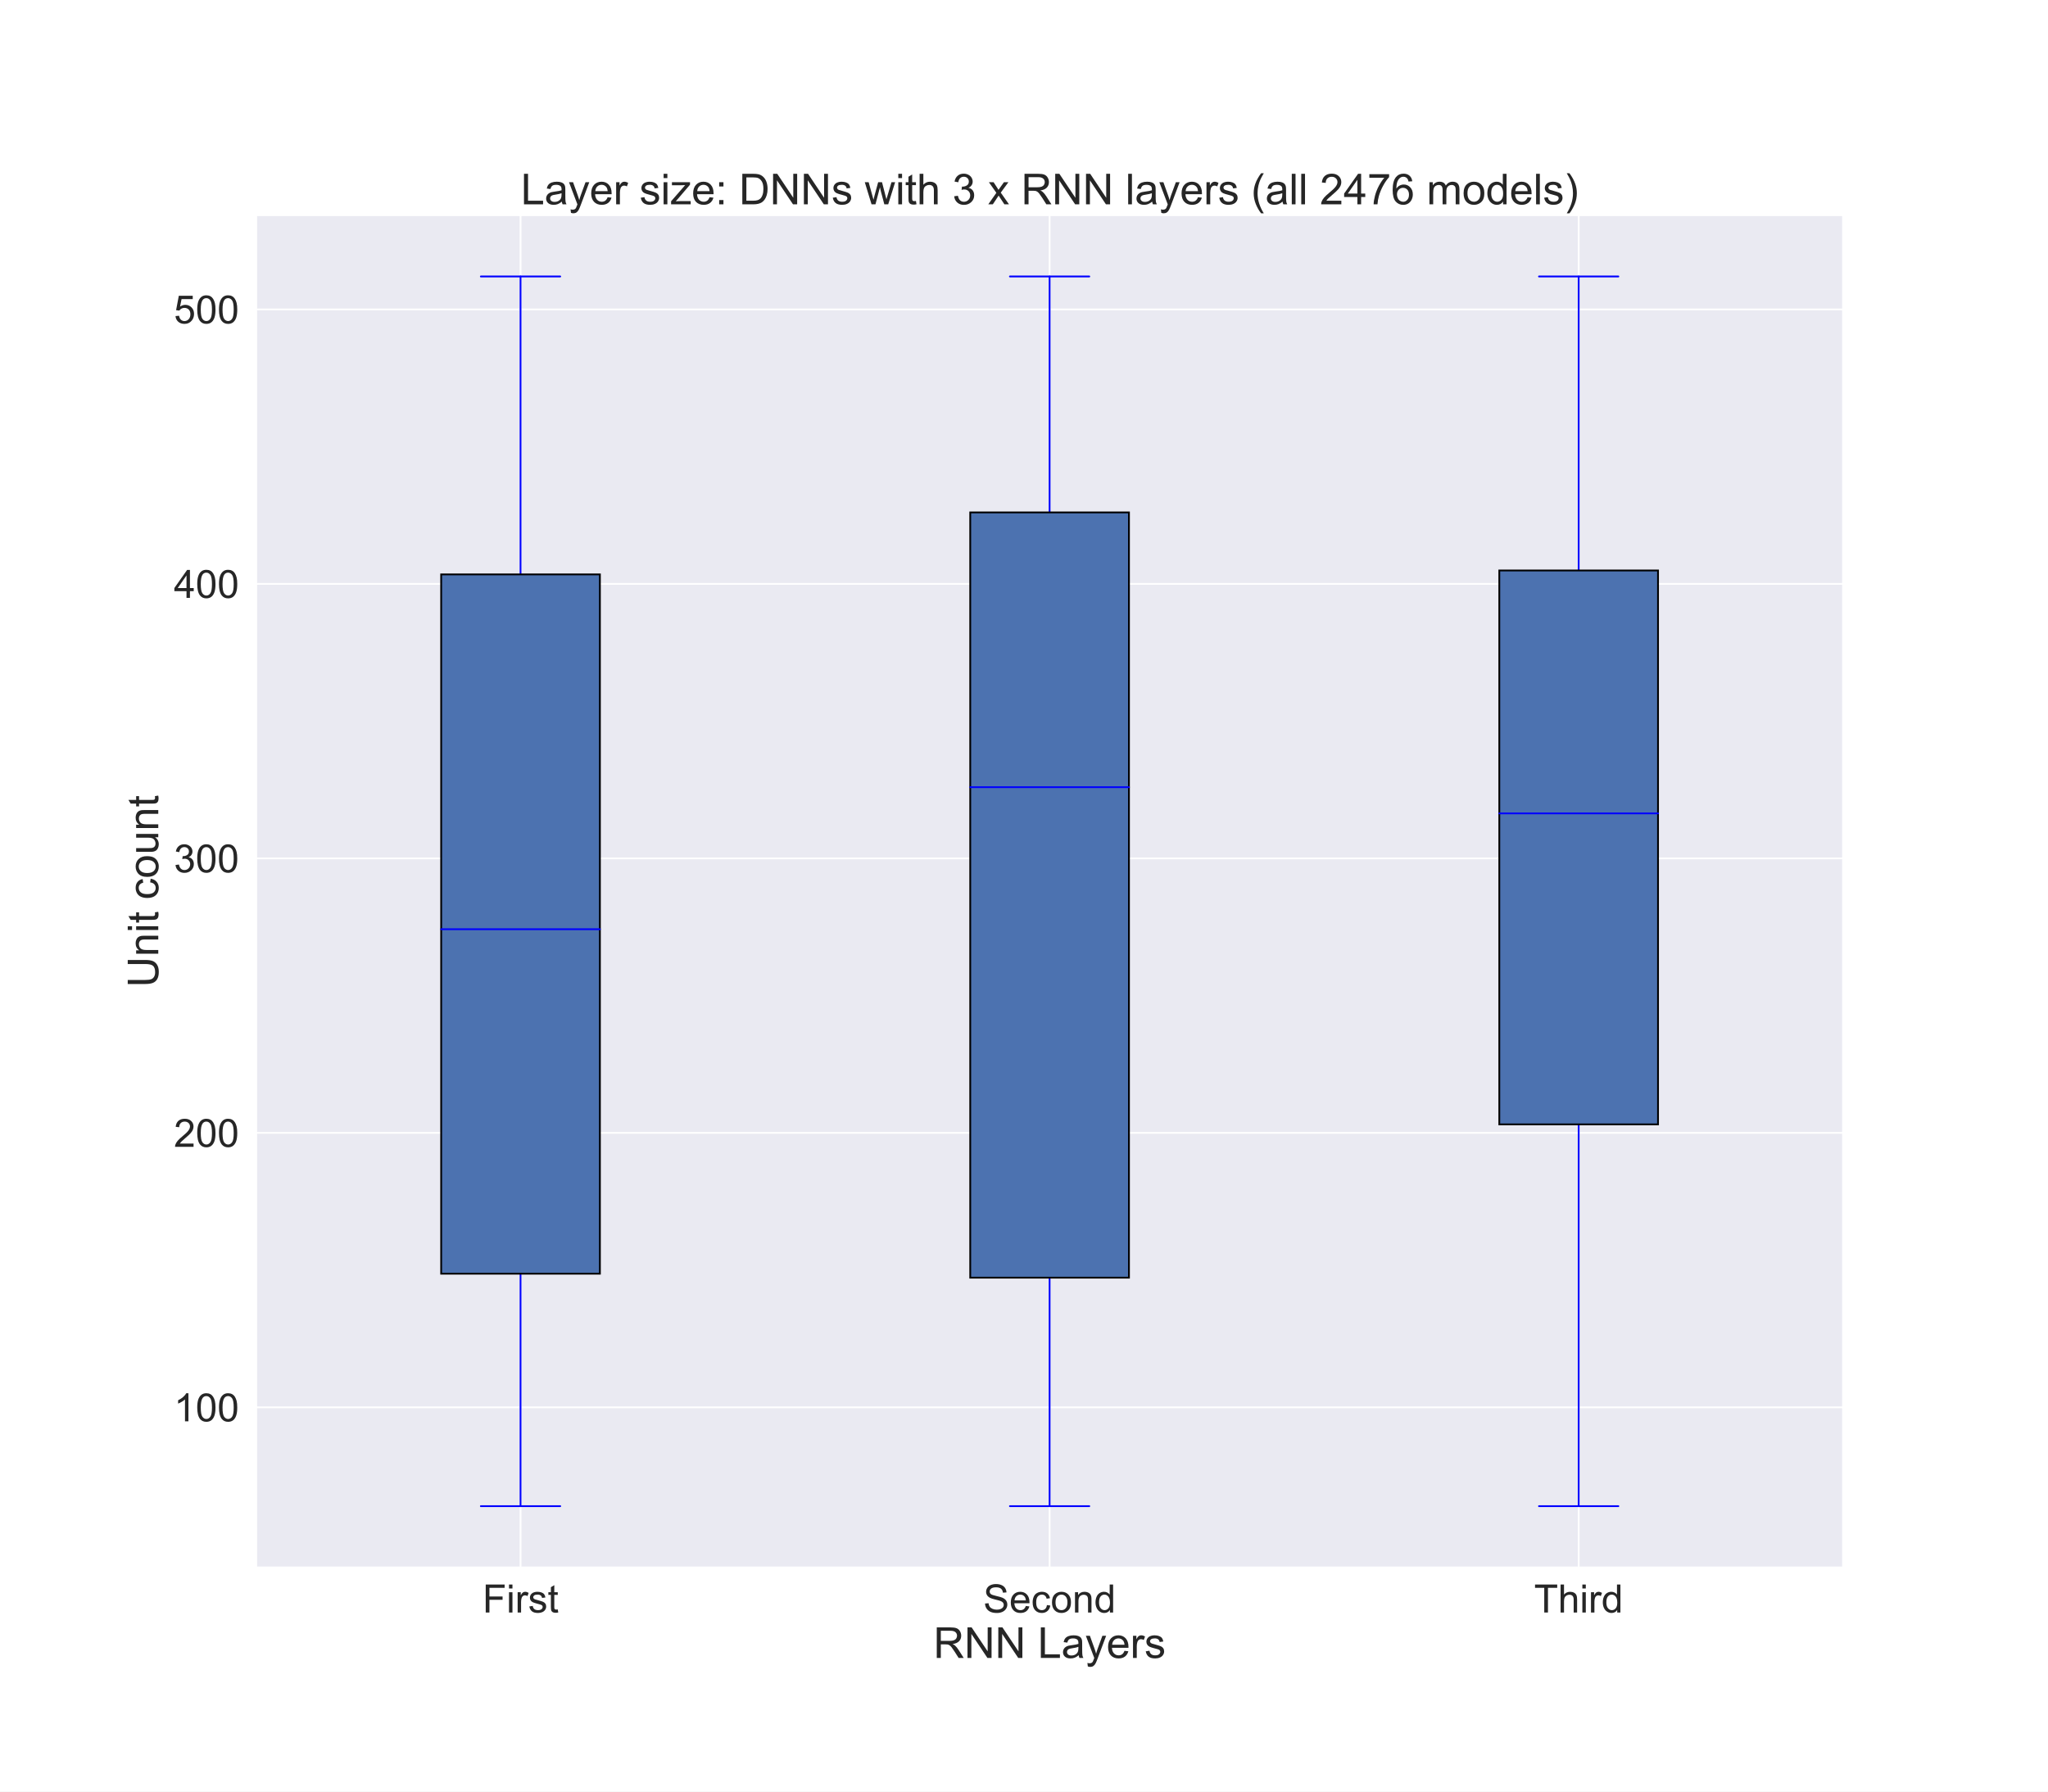
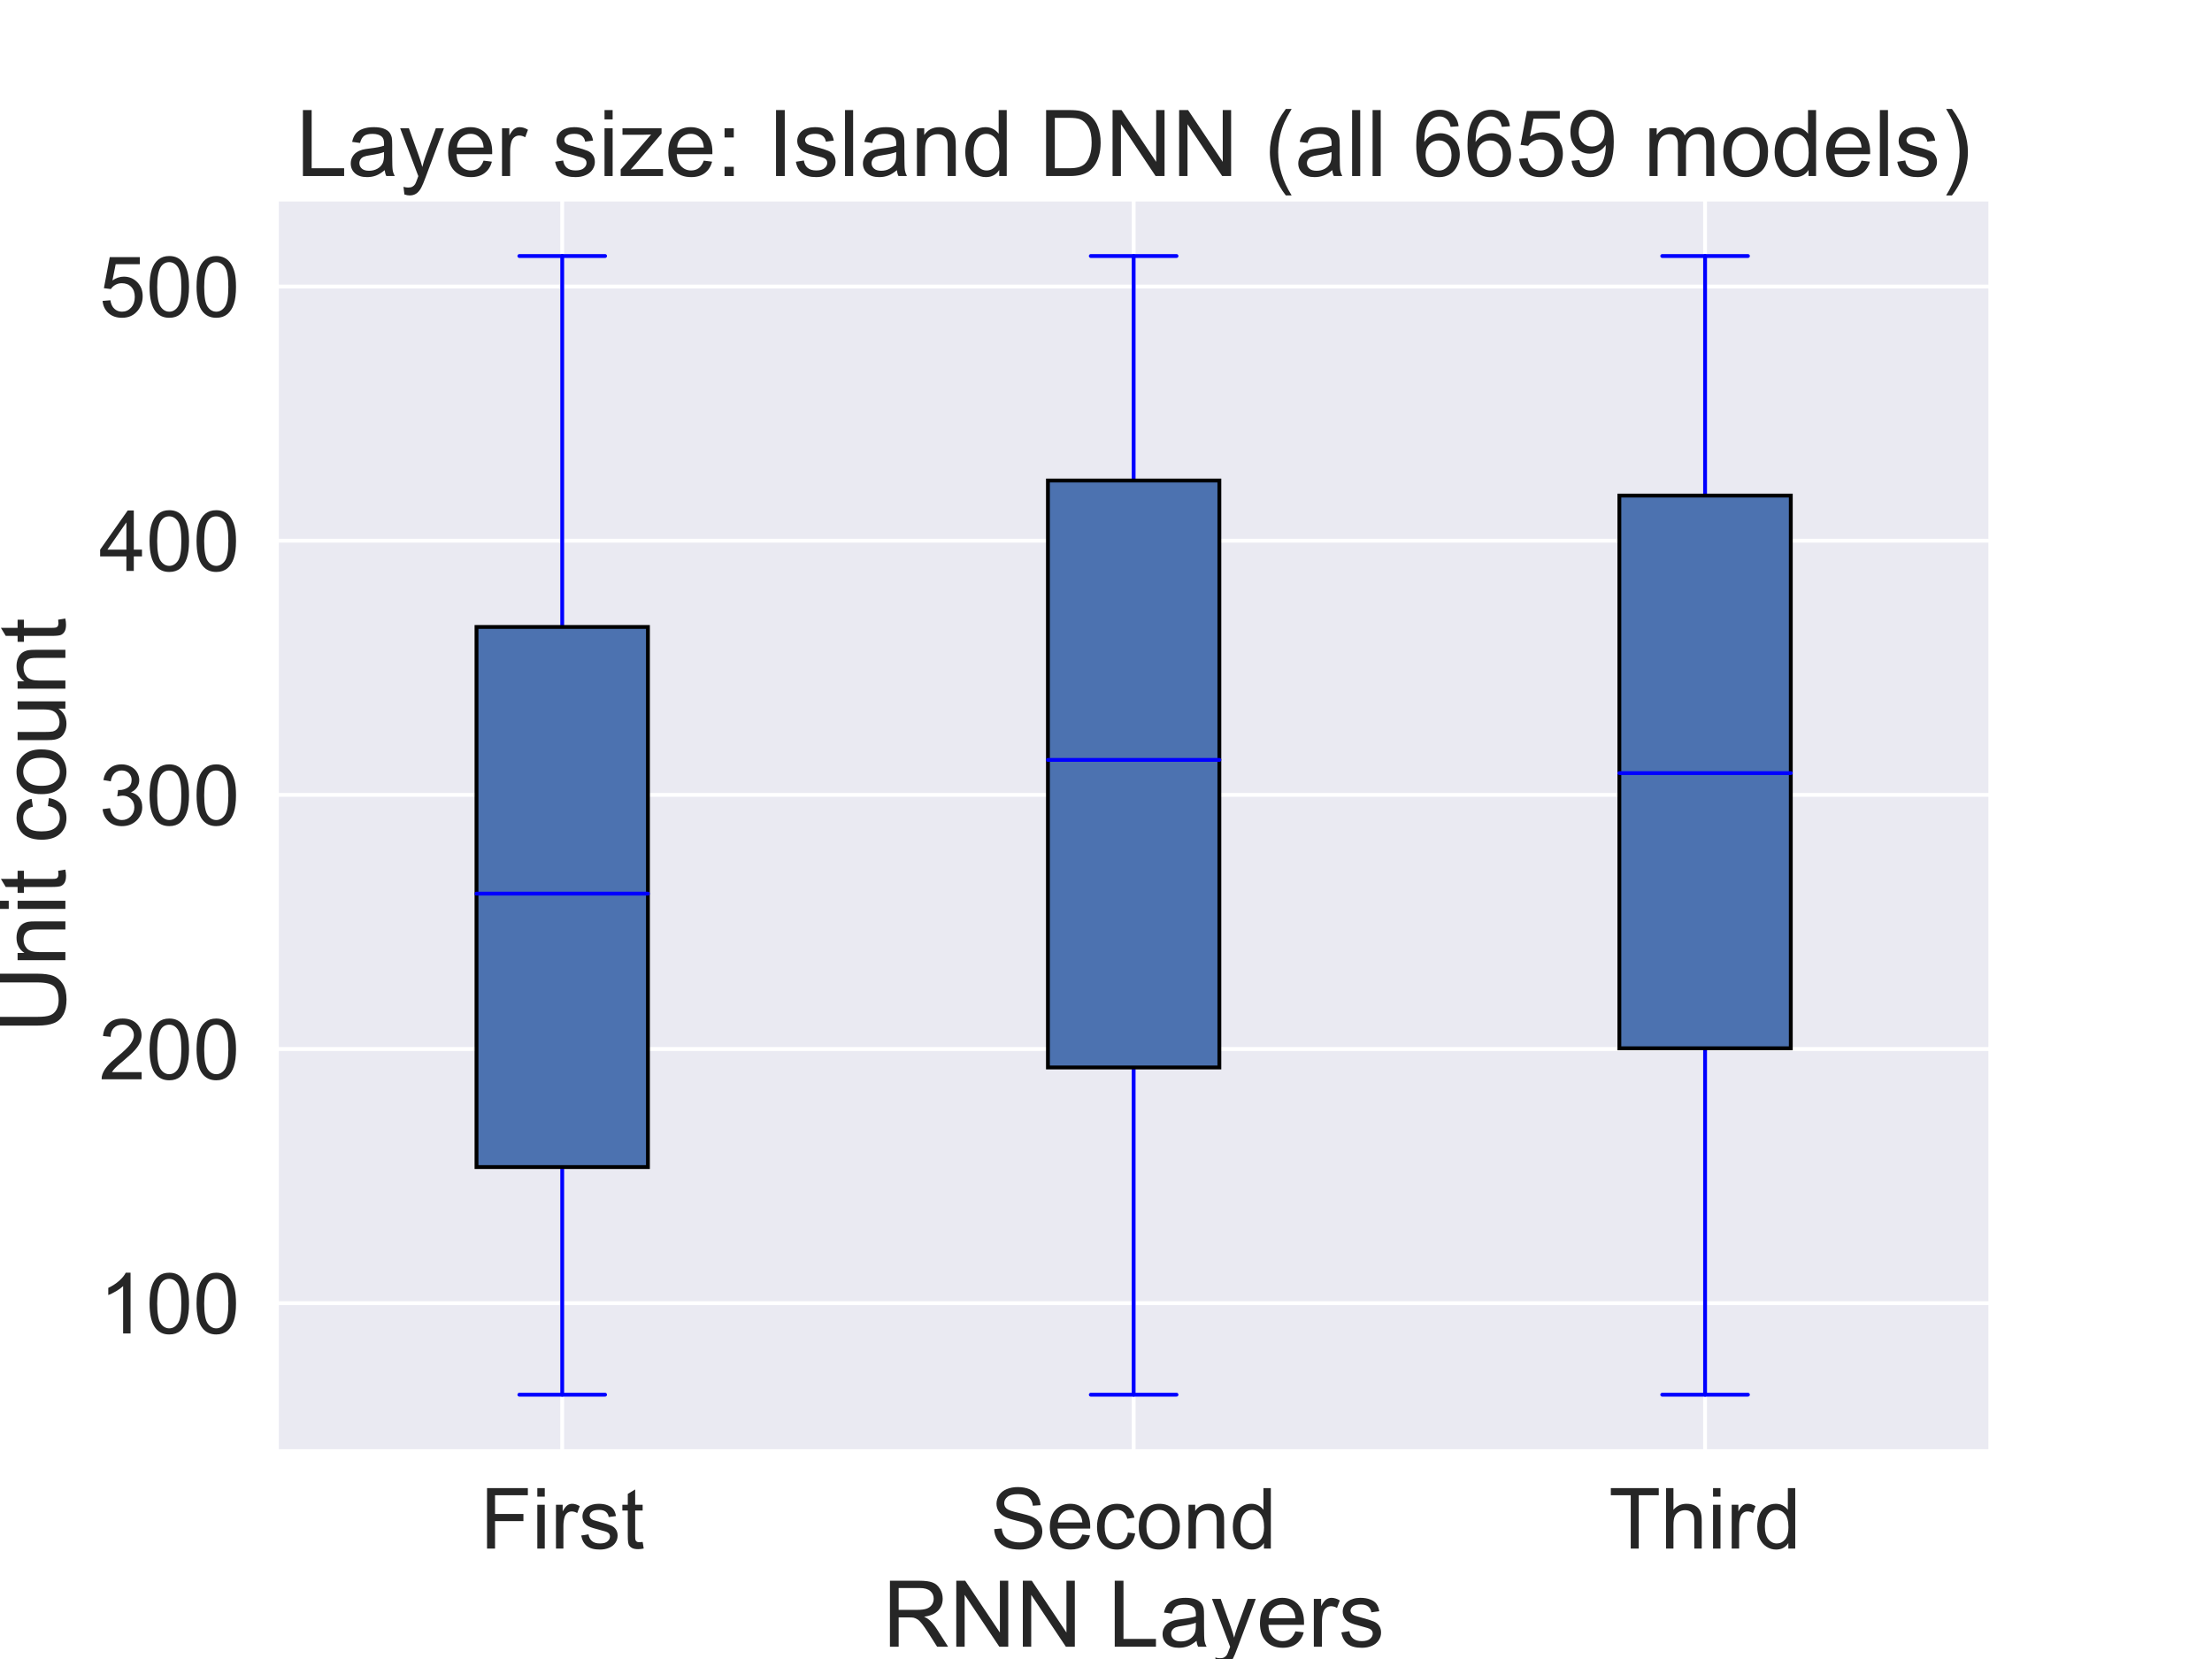
- <svg xmlns="http://www.w3.org/2000/svg" xmlns:xlink="http://www.w3.org/1999/xlink" height="1008pt" version="1.1" viewBox="0 0 1152 1008" width="1152pt">
+ <svg xmlns="http://www.w3.org/2000/svg" xmlns:xlink="http://www.w3.org/1999/xlink" height="432pt" version="1.1" viewBox="0 0 576 432" width="576pt">
  <defs>
    <style type="text/css">
*{stroke-linecap:butt;stroke-linejoin:round;white-space:pre;}
  </style>
  </defs>
  <g id="figure_1">
    <g id="patch_1">
-       <path d="M 0 1008  L 1152 1008  L 1152 0  L 0 0  z " style="fill:#ffffff;" />
+       <path d="M 0 432  L 576 432  L 576 0  L 0 0  z " style="fill:#ffffff;" />
    </g>
    <g id="axes_1">
      <g id="patch_2">
-         <path d="M 144 882  L 1036.8 882  L 1036.8 120.96  L 144 120.96  z " style="fill:#eaeaf2;" />
+         <path d="M 72 378  L 518.4 378  L 518.4 51.84  L 72 51.84  z " style="fill:#eaeaf2;" />
      </g>
      <g id="matplotlib.axis_1">
        <g id="xtick_1">
          <g id="line2d_1">
-             <path clip-path="url(#p30a53de86e)" d="M 292.8 882  L 292.8 120.96  " style="fill:none;stroke:#ffffff;stroke-linecap:round;" />
+             <path clip-path="url(#p63e6d263b6)" d="M 146.4 378  L 146.4 51.84  " style="fill:none;stroke:#ffffff;stroke-linecap:round;" />
          </g>
          <g id="text_1">
            <defs>
              <path d="M 8.203 0  L 8.203 71.578  L 56.5 71.578  L 56.5 63.141  L 17.672 63.141  L 17.672 40.969  L 51.266 40.969  L 51.266 32.516  L 17.672 32.516  L 17.672 0  z " id="ArialMT-70" />
              <path d="M 6.641 61.469  L 6.641 71.578  L 15.438 71.578  L 15.438 61.469  z M 6.641 0  L 6.641 51.859  L 15.438 51.859  L 15.438 0  z " id="ArialMT-105" />
              <path d="M 6.5 0  L 6.5 51.859  L 14.406 51.859  L 14.406 44  Q 17.438 49.516 20 51.266  Q 22.562 53.031 25.641 53.031  Q 30.078 53.031 34.672 50.203  L 31.641 42.047  Q 28.422 43.953 25.203 43.953  Q 22.312 43.953 20.016 42.219  Q 17.719 40.484 16.75 37.406  Q 15.281 32.719 15.281 27.156  L 15.281 0  z " id="ArialMT-114" />
              <path d="M 3.078 15.484  L 11.766 16.844  Q 12.5 11.625 15.844 8.844  Q 19.188 6.062 25.203 6.062  Q 31.25 6.062 34.172 8.516  Q 37.109 10.984 37.109 14.312  Q 37.109 17.281 34.516 19  Q 32.719 20.172 25.531 21.969  Q 15.875 24.422 12.141 26.203  Q 8.406 27.984 6.469 31.125  Q 4.547 34.281 4.547 38.094  Q 4.547 41.547 6.125 44.5  Q 7.719 47.469 10.453 49.422  Q 12.5 50.922 16.031 51.969  Q 19.578 53.031 23.641 53.031  Q 29.734 53.031 34.344 51.266  Q 38.969 49.516 41.156 46.5  Q 43.359 43.5 44.188 38.484  L 35.594 37.312  Q 35.016 41.312 32.203 43.547  Q 29.391 45.797 24.266 45.797  Q 18.219 45.797 15.625 43.797  Q 13.031 41.797 13.031 39.109  Q 13.031 37.406 14.109 36.031  Q 15.188 34.625 17.484 33.688  Q 18.797 33.203 25.25 31.453  Q 34.578 28.953 38.25 27.359  Q 41.938 25.781 44.031 22.75  Q 46.141 19.734 46.141 15.234  Q 46.141 10.844 43.578 6.953  Q 41.016 3.078 36.172 0.953  Q 31.344 -1.172 25.25 -1.172  Q 15.141 -1.172 9.844 3.031  Q 4.547 7.234 3.078 15.484  z " id="ArialMT-115" />
              <path d="M 25.781 7.859  L 27.047 0.094  Q 23.344 -0.688 20.406 -0.688  Q 15.625 -0.688 12.984 0.828  Q 10.359 2.344 9.281 4.812  Q 8.203 7.281 8.203 15.188  L 8.203 45.016  L 1.766 45.016  L 1.766 51.859  L 8.203 51.859  L 8.203 64.703  L 16.938 69.969  L 16.938 51.859  L 25.781 51.859  L 25.781 45.016  L 16.938 45.016  L 16.938 14.703  Q 16.938 10.938 17.406 9.859  Q 17.875 8.797 18.922 8.156  Q 19.969 7.516 21.922 7.516  Q 23.391 7.516 25.781 7.859  z " id="ArialMT-116" />
            </defs>
-             <g style="fill:#262626;" transform="translate(271.4187 907.2472)scale(0.22 -0.22)">
+             <g style="fill:#262626;" transform="translate(125.0187 403.2472)scale(0.22 -0.22)">
              <use xlink:href="#ArialMT-70" />
              <use x="61.084" xlink:href="#ArialMT-105" />
              <use x="83.301" xlink:href="#ArialMT-114" />
              <use x="116.602" xlink:href="#ArialMT-115" />
              <use x="166.602" xlink:href="#ArialMT-116" />
            </g>
          </g>
        </g>
        <g id="xtick_2">
          <g id="line2d_2">
-             <path clip-path="url(#p30a53de86e)" d="M 590.4 882  L 590.4 120.96  " style="fill:none;stroke:#ffffff;stroke-linecap:round;" />
+             <path clip-path="url(#p63e6d263b6)" d="M 295.2 378  L 295.2 51.84  " style="fill:none;stroke:#ffffff;stroke-linecap:round;" />
          </g>
          <g id="text_2">
            <defs>
              <path d="M 4.5 23  L 13.422 23.781  Q 14.062 18.406 16.375 14.969  Q 18.703 11.531 23.578 9.406  Q 28.469 7.281 34.578 7.281  Q 39.984 7.281 44.141 8.891  Q 48.297 10.5 50.312 13.297  Q 52.344 16.109 52.344 19.438  Q 52.344 22.797 50.391 25.312  Q 48.438 27.828 43.953 29.547  Q 41.062 30.672 31.203 33.031  Q 21.344 35.406 17.391 37.5  Q 12.25 40.188 9.734 44.156  Q 7.234 48.141 7.234 53.078  Q 7.234 58.5 10.297 63.203  Q 13.375 67.922 19.281 70.359  Q 25.203 72.797 32.422 72.797  Q 40.375 72.797 46.453 70.234  Q 52.547 67.672 55.812 62.688  Q 59.078 57.719 59.328 51.422  L 50.25 50.734  Q 49.516 57.516 45.281 60.984  Q 41.062 64.453 32.812 64.453  Q 24.219 64.453 20.281 61.297  Q 16.359 58.156 16.359 53.719  Q 16.359 49.859 19.141 47.359  Q 21.875 44.875 33.422 42.266  Q 44.969 39.656 49.266 37.703  Q 55.516 34.812 58.484 30.391  Q 61.469 25.984 61.469 20.219  Q 61.469 14.5 58.203 9.438  Q 54.938 4.391 48.797 1.578  Q 42.672 -1.219 35.016 -1.219  Q 25.297 -1.219 18.719 1.609  Q 12.156 4.438 8.422 10.125  Q 4.688 15.828 4.5 23  z " id="ArialMT-83" />
              <path d="M 42.094 16.703  L 51.172 15.578  Q 49.031 7.625 43.219 3.219  Q 37.406 -1.172 28.375 -1.172  Q 17 -1.172 10.328 5.828  Q 3.656 12.844 3.656 25.484  Q 3.656 38.578 10.391 45.797  Q 17.141 53.031 27.875 53.031  Q 38.281 53.031 44.875 45.953  Q 51.469 38.875 51.469 26.031  Q 51.469 25.25 51.422 23.688  L 12.75 23.688  Q 13.234 15.141 17.578 10.594  Q 21.922 6.062 28.422 6.062  Q 33.25 6.062 36.672 8.594  Q 40.094 11.141 42.094 16.703  z M 13.234 30.906  L 42.188 30.906  Q 41.609 37.453 38.875 40.719  Q 34.672 45.797 27.984 45.797  Q 21.922 45.797 17.797 41.75  Q 13.672 37.703 13.234 30.906  z " id="ArialMT-101" />
              <path d="M 40.438 19  L 49.078 17.875  Q 47.656 8.938 41.812 3.875  Q 35.984 -1.172 27.484 -1.172  Q 16.844 -1.172 10.375 5.781  Q 3.906 12.75 3.906 25.734  Q 3.906 34.125 6.688 40.422  Q 9.469 46.734 15.156 49.875  Q 20.844 53.031 27.547 53.031  Q 35.984 53.031 41.359 48.75  Q 46.734 44.484 48.25 36.625  L 39.703 35.297  Q 38.484 40.531 35.375 43.156  Q 32.281 45.797 27.875 45.797  Q 21.234 45.797 17.078 41.031  Q 12.938 36.281 12.938 25.984  Q 12.938 15.531 16.938 10.797  Q 20.953 6.062 27.391 6.062  Q 32.562 6.062 36.031 9.234  Q 39.5 12.406 40.438 19  z " id="ArialMT-99" />
              <path d="M 3.328 25.922  Q 3.328 40.328 11.328 47.266  Q 18.016 53.031 27.641 53.031  Q 38.328 53.031 45.109 46.016  Q 51.906 39.016 51.906 26.656  Q 51.906 16.656 48.906 10.906  Q 45.906 5.172 40.156 2  Q 34.422 -1.172 27.641 -1.172  Q 16.75 -1.172 10.031 5.812  Q 3.328 12.797 3.328 25.922  z M 12.359 25.922  Q 12.359 15.969 16.703 11.016  Q 21.047 6.062 27.641 6.062  Q 34.188 6.062 38.531 11.031  Q 42.875 16.016 42.875 26.219  Q 42.875 35.844 38.5 40.797  Q 34.125 45.75 27.641 45.75  Q 21.047 45.75 16.703 40.812  Q 12.359 35.891 12.359 25.922  z " id="ArialMT-111" />
              <path d="M 6.594 0  L 6.594 51.859  L 14.5 51.859  L 14.5 44.484  Q 20.219 53.031 31 53.031  Q 35.688 53.031 39.625 51.344  Q 43.562 49.656 45.516 46.922  Q 47.469 44.188 48.25 40.438  Q 48.734 37.984 48.734 31.891  L 48.734 0  L 39.938 0  L 39.938 31.547  Q 39.938 36.922 38.906 39.578  Q 37.891 42.234 35.281 43.812  Q 32.672 45.406 29.156 45.406  Q 23.531 45.406 19.453 41.844  Q 15.375 38.281 15.375 28.328  L 15.375 0  z " id="ArialMT-110" />
              <path d="M 40.234 0  L 40.234 6.547  Q 35.297 -1.172 25.734 -1.172  Q 19.531 -1.172 14.328 2.25  Q 9.125 5.672 6.266 11.797  Q 3.422 17.922 3.422 25.875  Q 3.422 33.641 6 39.969  Q 8.594 46.297 13.766 49.656  Q 18.953 53.031 25.344 53.031  Q 30.031 53.031 33.688 51.047  Q 37.359 49.078 39.656 45.906  L 39.656 71.578  L 48.391 71.578  L 48.391 0  z M 12.453 25.875  Q 12.453 15.922 16.641 10.984  Q 20.844 6.062 26.562 6.062  Q 32.328 6.062 36.344 10.766  Q 40.375 15.484 40.375 25.141  Q 40.375 35.797 36.266 40.766  Q 32.172 45.75 26.172 45.75  Q 20.312 45.75 16.375 40.969  Q 12.453 36.188 12.453 25.875  z " id="ArialMT-100" />
            </defs>
-             <g style="fill:#262626;" transform="translate(553.0945 907.2472)scale(0.22 -0.22)">
+             <g style="fill:#262626;" transform="translate(257.8945 403.2472)scale(0.22 -0.22)">
              <use xlink:href="#ArialMT-83" />
              <use x="66.699" xlink:href="#ArialMT-101" />
              <use x="122.314" xlink:href="#ArialMT-99" />
              <use x="172.314" xlink:href="#ArialMT-111" />
              <use x="227.93" xlink:href="#ArialMT-110" />
              <use x="283.545" xlink:href="#ArialMT-100" />
            </g>
          </g>
        </g>
        <g id="xtick_3">
          <g id="line2d_3">
-             <path clip-path="url(#p30a53de86e)" d="M 888 882  L 888 120.96  " style="fill:none;stroke:#ffffff;stroke-linecap:round;" />
+             <path clip-path="url(#p63e6d263b6)" d="M 444 378  L 444 51.84  " style="fill:none;stroke:#ffffff;stroke-linecap:round;" />
          </g>
          <g id="text_3">
            <defs>
              <path d="M 25.922 0  L 25.922 63.141  L 2.344 63.141  L 2.344 71.578  L 59.078 71.578  L 59.078 63.141  L 35.406 63.141  L 35.406 0  z " id="ArialMT-84" />
              <path d="M 6.594 0  L 6.594 71.578  L 15.375 71.578  L 15.375 45.906  Q 21.531 53.031 30.906 53.031  Q 36.672 53.031 40.922 50.75  Q 45.172 48.484 47 44.484  Q 48.828 40.484 48.828 32.859  L 48.828 0  L 40.047 0  L 40.047 32.859  Q 40.047 39.453 37.188 42.453  Q 34.328 45.453 29.109 45.453  Q 25.203 45.453 21.75 43.422  Q 18.312 41.406 16.844 37.938  Q 15.375 34.469 15.375 28.375  L 15.375 0  z " id="ArialMT-104" />
            </defs>
-             <g style="fill:#262626;" transform="translate(862.9406 907.2472)scale(0.22 -0.22)">
+             <g style="fill:#262626;" transform="translate(418.9406 403.2472)scale(0.22 -0.22)">
              <use xlink:href="#ArialMT-84" />
              <use x="61.084" xlink:href="#ArialMT-104" />
              <use x="116.699" xlink:href="#ArialMT-105" />
              <use x="138.916" xlink:href="#ArialMT-114" />
              <use x="172.217" xlink:href="#ArialMT-100" />
            </g>
          </g>
        </g>
        <g id="text_4">
          <defs>
            <path d="M 7.859 0  L 7.859 71.578  L 39.594 71.578  Q 49.172 71.578 54.141 69.641  Q 59.125 67.719 62.109 62.828  Q 65.094 57.953 65.094 52.047  Q 65.094 44.438 60.156 39.203  Q 55.219 33.984 44.922 32.562  Q 48.688 30.766 50.641 29  Q 54.781 25.203 58.5 19.484  L 70.953 0  L 59.031 0  L 49.562 14.891  Q 45.406 21.344 42.719 24.75  Q 40.047 28.172 37.922 29.531  Q 35.797 30.906 33.594 31.453  Q 31.984 31.781 28.328 31.781  L 17.328 31.781  L 17.328 0  z M 17.328 39.984  L 37.703 39.984  Q 44.188 39.984 47.844 41.328  Q 51.516 42.672 53.422 45.625  Q 55.328 48.578 55.328 52.047  Q 55.328 57.125 51.641 60.391  Q 47.953 63.672 39.984 63.672  L 17.328 63.672  z " id="ArialMT-82" />
            <path d="M 7.625 0  L 7.625 71.578  L 17.328 71.578  L 54.938 15.375  L 54.938 71.578  L 64.016 71.578  L 64.016 0  L 54.297 0  L 16.703 56.25  L 16.703 0  z " id="ArialMT-78" />
            <path id="ArialMT-32" />
            <path d="M 7.328 0  L 7.328 71.578  L 16.797 71.578  L 16.797 8.453  L 52.047 8.453  L 52.047 0  z " id="ArialMT-76" />
            <path d="M 40.438 6.391  Q 35.547 2.25 31.031 0.531  Q 26.516 -1.172 21.344 -1.172  Q 12.797 -1.172 8.203 3  Q 3.609 7.172 3.609 13.672  Q 3.609 17.484 5.344 20.625  Q 7.078 23.781 9.891 25.688  Q 12.703 27.594 16.219 28.562  Q 18.797 29.25 24.031 29.891  Q 34.672 31.156 39.703 32.906  Q 39.75 34.719 39.75 35.203  Q 39.75 40.578 37.25 42.781  Q 33.891 45.75 27.25 45.75  Q 21.047 45.75 18.094 43.578  Q 15.141 41.406 13.719 35.891  L 5.125 37.062  Q 6.297 42.578 8.984 45.969  Q 11.672 49.359 16.75 51.188  Q 21.828 53.031 28.516 53.031  Q 35.156 53.031 39.297 51.469  Q 43.453 49.906 45.406 47.531  Q 47.359 45.172 48.141 41.547  Q 48.578 39.312 48.578 33.453  L 48.578 21.734  Q 48.578 9.469 49.141 6.219  Q 49.703 2.984 51.375 0  L 42.188 0  Q 40.828 2.734 40.438 6.391  z M 39.703 26.031  Q 34.906 24.078 25.344 22.703  Q 19.922 21.922 17.672 20.938  Q 15.438 19.969 14.203 18.094  Q 12.984 16.219 12.984 13.922  Q 12.984 10.406 15.641 8.062  Q 18.312 5.719 23.438 5.719  Q 28.516 5.719 32.469 7.938  Q 36.422 10.156 38.281 14.016  Q 39.703 17 39.703 22.797  z " id="ArialMT-97" />
            <path d="M 6.203 -19.969  L 5.219 -11.719  Q 8.109 -12.5 10.25 -12.5  Q 13.188 -12.5 14.938 -11.516  Q 16.703 -10.547 17.828 -8.797  Q 18.656 -7.469 20.516 -2.25  Q 20.75 -1.516 21.297 -0.094  L 1.609 51.859  L 11.078 51.859  L 21.875 21.828  Q 23.969 16.109 25.641 9.812  Q 27.156 15.875 29.25 21.625  L 40.328 51.859  L 49.125 51.859  L 29.391 -0.875  Q 26.219 -9.422 24.469 -12.641  Q 22.125 -17 19.094 -19.016  Q 16.062 -21.047 11.859 -21.047  Q 9.328 -21.047 6.203 -19.969  z " id="ArialMT-121" />
          </defs>
-           <g style="fill:#262626;" transform="translate(525.0525 932.7984)scale(0.24 -0.24)">
+           <g style="fill:#262626;" transform="translate(229.8525 428.7984)scale(0.24 -0.24)">
            <use xlink:href="#ArialMT-82" />
            <use x="72.217" xlink:href="#ArialMT-78" />
            <use x="144.434" xlink:href="#ArialMT-78" />
            <use x="216.65" xlink:href="#ArialMT-32" />
            <use x="244.434" xlink:href="#ArialMT-76" />
            <use x="300.049" xlink:href="#ArialMT-97" />
            <use x="355.664" xlink:href="#ArialMT-121" />
            <use x="405.664" xlink:href="#ArialMT-101" />
            <use x="461.279" xlink:href="#ArialMT-114" />
            <use x="494.58" xlink:href="#ArialMT-115" />
          </g>
        </g>
      </g>
      <g id="matplotlib.axis_2">
        <g id="ytick_1">
          <g id="line2d_4">
-             <path clip-path="url(#p30a53de86e)" d="M 144 791.812  L 1036.8 791.812  " style="fill:none;stroke:#ffffff;stroke-linecap:round;" />
+             <path clip-path="url(#p63e6d263b6)" d="M 72 339.348  L 518.4 339.348  " style="fill:none;stroke:#ffffff;stroke-linecap:round;" />
          </g>
          <g id="text_5">
            <defs>
              <path d="M 37.25 0  L 28.469 0  L 28.469 56  Q 25.297 52.984 20.141 49.953  Q 14.984 46.922 10.891 45.406  L 10.891 53.906  Q 18.266 57.375 23.781 62.297  Q 29.297 67.234 31.594 71.875  L 37.25 71.875  z " id="ArialMT-49" />
              <path d="M 4.156 35.297  Q 4.156 48 6.766 55.734  Q 9.375 63.484 14.516 67.672  Q 19.672 71.875 27.484 71.875  Q 33.25 71.875 37.594 69.547  Q 41.938 67.234 44.766 62.859  Q 47.609 58.5 49.219 52.219  Q 50.828 45.953 50.828 35.297  Q 50.828 22.703 48.234 14.969  Q 45.656 7.234 40.5 3  Q 35.359 -1.219 27.484 -1.219  Q 17.141 -1.219 11.234 6.203  Q 4.156 15.141 4.156 35.297  z M 13.188 35.297  Q 13.188 17.672 17.312 11.828  Q 21.438 6 27.484 6  Q 33.547 6 37.672 11.859  Q 41.797 17.719 41.797 35.297  Q 41.797 52.984 37.672 58.781  Q 33.547 64.594 27.391 64.594  Q 21.344 64.594 17.719 59.469  Q 13.188 52.938 13.188 35.297  z " id="ArialMT-48" />
            </defs>
-             <g style="fill:#262626;" transform="translate(97.79781 799.6854)scale(0.22 -0.22)">
+             <g style="fill:#262626;" transform="translate(25.79781 347.2215)scale(0.22 -0.22)">
              <use xlink:href="#ArialMT-49" />
              <use x="55.615" xlink:href="#ArialMT-48" />
              <use x="111.23" xlink:href="#ArialMT-48" />
            </g>
          </g>
        </g>
        <g id="ytick_2">
          <g id="line2d_5">
-             <path clip-path="url(#p30a53de86e)" d="M 144 637.38  L 1036.8 637.38  " style="fill:none;stroke:#ffffff;stroke-linecap:round;" />
+             <path clip-path="url(#p63e6d263b6)" d="M 72 273.163  L 518.4 273.163  " style="fill:none;stroke:#ffffff;stroke-linecap:round;" />
          </g>
          <g id="text_6">
            <defs>
              <path d="M 50.344 8.453  L 50.344 0  L 3.031 0  Q 2.938 3.172 4.047 6.109  Q 5.859 10.938 9.828 15.625  Q 13.812 20.312 21.344 26.469  Q 33.016 36.031 37.109 41.625  Q 41.219 47.219 41.219 52.203  Q 41.219 57.422 37.469 61  Q 33.734 64.594 27.734 64.594  Q 21.391 64.594 17.578 60.781  Q 13.766 56.984 13.719 50.25  L 4.688 51.172  Q 5.609 61.281 11.656 66.578  Q 17.719 71.875 27.938 71.875  Q 38.234 71.875 44.234 66.156  Q 50.25 60.453 50.25 52  Q 50.25 47.703 48.484 43.547  Q 46.734 39.406 42.656 34.812  Q 38.578 30.219 29.109 22.219  Q 21.188 15.578 18.938 13.203  Q 16.703 10.844 15.234 8.453  z " id="ArialMT-50" />
            </defs>
-             <g style="fill:#262626;" transform="translate(97.79781 645.2536)scale(0.22 -0.22)">
+             <g style="fill:#262626;" transform="translate(25.79781 281.0365)scale(0.22 -0.22)">
              <use xlink:href="#ArialMT-50" />
              <use x="55.615" xlink:href="#ArialMT-48" />
              <use x="111.23" xlink:href="#ArialMT-48" />
            </g>
          </g>
        </g>
        <g id="ytick_3">
          <g id="line2d_6">
-             <path clip-path="url(#p30a53de86e)" d="M 144 482.948  L 1036.8 482.948  " style="fill:none;stroke:#ffffff;stroke-linecap:round;" />
+             <path clip-path="url(#p63e6d263b6)" d="M 72 206.978  L 518.4 206.978  " style="fill:none;stroke:#ffffff;stroke-linecap:round;" />
          </g>
          <g id="text_7">
            <defs>
              <path d="M 4.203 18.891  L 12.984 20.062  Q 14.5 12.594 18.141 9.297  Q 21.781 6 27 6  Q 33.203 6 37.469 10.297  Q 41.75 14.594 41.75 20.953  Q 41.75 27 37.797 30.922  Q 33.844 34.859 27.734 34.859  Q 25.25 34.859 21.531 33.891  L 22.516 41.609  Q 23.391 41.5 23.922 41.5  Q 29.547 41.5 34.031 44.422  Q 38.531 47.359 38.531 53.469  Q 38.531 58.297 35.25 61.469  Q 31.984 64.656 26.812 64.656  Q 21.688 64.656 18.266 61.422  Q 14.844 58.203 13.875 51.766  L 5.078 53.328  Q 6.688 62.156 12.391 67.016  Q 18.109 71.875 26.609 71.875  Q 32.469 71.875 37.391 69.359  Q 42.328 66.844 44.938 62.5  Q 47.562 58.156 47.562 53.266  Q 47.562 48.641 45.062 44.828  Q 42.578 41.016 37.703 38.766  Q 44.047 37.312 47.562 32.688  Q 51.078 28.078 51.078 21.141  Q 51.078 11.766 44.234 5.25  Q 37.406 -1.266 26.953 -1.266  Q 17.531 -1.266 11.297 4.344  Q 5.078 9.969 4.203 18.891  z " id="ArialMT-51" />
            </defs>
-             <g style="fill:#262626;" transform="translate(97.79781 490.8218)scale(0.22 -0.22)">
+             <g style="fill:#262626;" transform="translate(25.79781 214.8514)scale(0.22 -0.22)">
              <use xlink:href="#ArialMT-51" />
              <use x="55.615" xlink:href="#ArialMT-48" />
              <use x="111.23" xlink:href="#ArialMT-48" />
            </g>
          </g>
        </g>
        <g id="ytick_4">
          <g id="line2d_7">
-             <path clip-path="url(#p30a53de86e)" d="M 144 328.516  L 1036.8 328.516  " style="fill:none;stroke:#ffffff;stroke-linecap:round;" />
+             <path clip-path="url(#p63e6d263b6)" d="M 72 140.793  L 518.4 140.793  " style="fill:none;stroke:#ffffff;stroke-linecap:round;" />
          </g>
          <g id="text_8">
            <defs>
              <path d="M 32.328 0  L 32.328 17.141  L 1.266 17.141  L 1.266 25.203  L 33.938 71.578  L 41.109 71.578  L 41.109 25.203  L 50.781 25.203  L 50.781 17.141  L 41.109 17.141  L 41.109 0  z M 32.328 25.203  L 32.328 57.469  L 9.906 25.203  z " id="ArialMT-52" />
            </defs>
-             <g style="fill:#262626;" transform="translate(97.79781 336.39)scale(0.22 -0.22)">
+             <g style="fill:#262626;" transform="translate(25.79781 148.6663)scale(0.22 -0.22)">
              <use xlink:href="#ArialMT-52" />
              <use x="55.615" xlink:href="#ArialMT-48" />
              <use x="111.23" xlink:href="#ArialMT-48" />
            </g>
          </g>
        </g>
        <g id="ytick_5">
          <g id="line2d_8">
-             <path clip-path="url(#p30a53de86e)" d="M 144 174.085  L 1036.8 174.085  " style="fill:none;stroke:#ffffff;stroke-linecap:round;" />
+             <path clip-path="url(#p63e6d263b6)" d="M 72 74.608  L 518.4 74.608  " style="fill:none;stroke:#ffffff;stroke-linecap:round;" />
          </g>
          <g id="text_9">
            <defs>
              <path d="M 4.156 18.75  L 13.375 19.531  Q 14.406 12.797 18.141 9.391  Q 21.875 6 27.156 6  Q 33.5 6 37.891 10.781  Q 42.281 15.578 42.281 23.484  Q 42.281 31 38.062 35.344  Q 33.844 39.703 27 39.703  Q 22.75 39.703 19.328 37.766  Q 15.922 35.844 13.969 32.766  L 5.719 33.844  L 12.641 70.609  L 48.25 70.609  L 48.25 62.203  L 19.672 62.203  L 15.828 42.969  Q 22.266 47.469 29.344 47.469  Q 38.719 47.469 45.156 40.969  Q 51.609 34.469 51.609 24.266  Q 51.609 14.547 45.953 7.469  Q 39.062 -1.219 27.156 -1.219  Q 17.391 -1.219 11.203 4.25  Q 5.031 9.719 4.156 18.75  z " id="ArialMT-53" />
            </defs>
-             <g style="fill:#262626;" transform="translate(97.79781 181.9581)scale(0.22 -0.22)">
+             <g style="fill:#262626;" transform="translate(25.79781 82.48126)scale(0.22 -0.22)">
              <use xlink:href="#ArialMT-53" />
              <use x="55.615" xlink:href="#ArialMT-48" />
              <use x="111.23" xlink:href="#ArialMT-48" />
            </g>
          </g>
        </g>
        <g id="text_10">
          <defs>
            <path d="M 54.688 71.578  L 64.156 71.578  L 64.156 30.219  Q 64.156 19.438 61.719 13.078  Q 59.281 6.734 52.906 2.75  Q 46.531 -1.219 36.188 -1.219  Q 26.125 -1.219 19.719 2.25  Q 13.328 5.719 10.594 12.281  Q 7.859 18.844 7.859 30.219  L 7.859 71.578  L 17.328 71.578  L 17.328 30.281  Q 17.328 20.953 19.062 16.531  Q 20.797 12.109 25.016 9.719  Q 29.25 7.328 35.359 7.328  Q 45.797 7.328 50.234 12.062  Q 54.688 16.797 54.688 30.281  z " id="ArialMT-85" />
            <path d="M 40.578 0  L 40.578 7.625  Q 34.516 -1.172 24.125 -1.172  Q 19.531 -1.172 15.547 0.578  Q 11.578 2.344 9.641 5  Q 7.719 7.672 6.938 11.531  Q 6.391 14.109 6.391 19.734  L 6.391 51.859  L 15.188 51.859  L 15.188 23.094  Q 15.188 16.219 15.719 13.812  Q 16.547 10.359 19.234 8.375  Q 21.922 6.391 25.875 6.391  Q 29.828 6.391 33.297 8.422  Q 36.766 10.453 38.203 13.938  Q 39.656 17.438 39.656 24.078  L 39.656 51.859  L 48.438 51.859  L 48.438 0  z " id="ArialMT-117" />
          </defs>
-           <g style="fill:#262626;" transform="translate(89.02781 555.5063)rotate(-90)scale(0.24 -0.24)">
+           <g style="fill:#262626;" transform="translate(17.02781 268.9463)rotate(-90)scale(0.24 -0.24)">
            <use xlink:href="#ArialMT-85" />
            <use x="72.217" xlink:href="#ArialMT-110" />
            <use x="127.832" xlink:href="#ArialMT-105" />
            <use x="150.049" xlink:href="#ArialMT-116" />
            <use x="177.832" xlink:href="#ArialMT-32" />
            <use x="205.615" xlink:href="#ArialMT-99" />
            <use x="255.615" xlink:href="#ArialMT-111" />
            <use x="311.23" xlink:href="#ArialMT-117" />
            <use x="366.846" xlink:href="#ArialMT-110" />
            <use x="422.461" xlink:href="#ArialMT-116" />
          </g>
        </g>
      </g>
      <g id="line2d_9">
-         <path clip-path="url(#p30a53de86e)" d="M 292.8 716.618  L 292.8 847.407  " style="fill:none;stroke:#0000ff;stroke-linecap:round;" />
+         <path clip-path="url(#p63e6d263b6)" d="M 146.4 303.902  L 146.4 363.175  " style="fill:none;stroke:#0000ff;stroke-linecap:round;" />
      </g>
      <g id="line2d_10">
-         <path clip-path="url(#p30a53de86e)" d="M 292.8 323.177  L 292.8 155.553  " style="fill:none;stroke:#0000ff;stroke-linecap:round;" />
+         <path clip-path="url(#p63e6d263b6)" d="M 146.4 163.258  L 146.4 66.665  " style="fill:none;stroke:#0000ff;stroke-linecap:round;" />
      </g>
      <g id="line2d_11">
-         <path clip-path="url(#p30a53de86e)" d="M 270.48 847.407  L 315.12 847.407  " style="fill:none;stroke:#0000ff;stroke-linecap:round;" />
+         <path clip-path="url(#p63e6d263b6)" d="M 135.24 363.175  L 157.56 363.175  " style="fill:none;stroke:#0000ff;stroke-linecap:round;" />
      </g>
      <g id="line2d_12">
-         <path clip-path="url(#p30a53de86e)" d="M 270.48 155.553  L 315.12 155.553  " style="fill:none;stroke:#0000ff;stroke-linecap:round;" />
+         <path clip-path="url(#p63e6d263b6)" d="M 135.24 66.665  L 157.56 66.665  " style="fill:none;stroke:#0000ff;stroke-linecap:round;" />
      </g>
      <g id="line2d_13" />
      <g id="line2d_14">
-         <path clip-path="url(#p30a53de86e)" d="M 590.4 718.846  L 590.4 847.407  " style="fill:none;stroke:#0000ff;stroke-linecap:round;" />
+         <path clip-path="url(#p63e6d263b6)" d="M 295.2 277.965  L 295.2 363.175  " style="fill:none;stroke:#0000ff;stroke-linecap:round;" />
      </g>
      <g id="line2d_15">
-         <path clip-path="url(#p30a53de86e)" d="M 590.4 288.298  L 590.4 155.553  " style="fill:none;stroke:#0000ff;stroke-linecap:round;" />
+         <path clip-path="url(#p63e6d263b6)" d="M 295.2 125.128  L 295.2 66.665  " style="fill:none;stroke:#0000ff;stroke-linecap:round;" />
      </g>
      <g id="line2d_16">
-         <path clip-path="url(#p30a53de86e)" d="M 568.08 847.407  L 612.72 847.407  " style="fill:none;stroke:#0000ff;stroke-linecap:round;" />
+         <path clip-path="url(#p63e6d263b6)" d="M 284.04 363.175  L 306.36 363.175  " style="fill:none;stroke:#0000ff;stroke-linecap:round;" />
      </g>
      <g id="line2d_17">
-         <path clip-path="url(#p30a53de86e)" d="M 568.08 155.553  L 612.72 155.553  " style="fill:none;stroke:#0000ff;stroke-linecap:round;" />
+         <path clip-path="url(#p63e6d263b6)" d="M 284.04 66.665  L 306.36 66.665  " style="fill:none;stroke:#0000ff;stroke-linecap:round;" />
      </g>
      <g id="line2d_18" />
      <g id="line2d_19">
-         <path clip-path="url(#p30a53de86e)" d="M 888 632.605  L 888 847.407  " style="fill:none;stroke:#0000ff;stroke-linecap:round;" />
+         <path clip-path="url(#p63e6d263b6)" d="M 444 272.972  L 444 363.175  " style="fill:none;stroke:#0000ff;stroke-linecap:round;" />
      </g>
      <g id="line2d_20">
-         <path clip-path="url(#p30a53de86e)" d="M 888 320.97  L 888 155.553  " style="fill:none;stroke:#0000ff;stroke-linecap:round;" />
+         <path clip-path="url(#p63e6d263b6)" d="M 444 129.048  L 444 66.665  " style="fill:none;stroke:#0000ff;stroke-linecap:round;" />
      </g>
      <g id="line2d_21">
-         <path clip-path="url(#p30a53de86e)" d="M 865.68 847.407  L 910.32 847.407  " style="fill:none;stroke:#0000ff;stroke-linecap:round;" />
+         <path clip-path="url(#p63e6d263b6)" d="M 432.84 363.175  L 455.16 363.175  " style="fill:none;stroke:#0000ff;stroke-linecap:round;" />
      </g>
      <g id="line2d_22">
-         <path clip-path="url(#p30a53de86e)" d="M 865.68 155.553  L 910.32 155.553  " style="fill:none;stroke:#0000ff;stroke-linecap:round;" />
+         <path clip-path="url(#p63e6d263b6)" d="M 432.84 66.665  L 455.16 66.665  " style="fill:none;stroke:#0000ff;stroke-linecap:round;" />
      </g>
      <g id="line2d_23" />
      <g id="patch_3">
-         <path clip-path="url(#p30a53de86e)" d="M 248.16 716.618  L 337.44 716.618  L 337.44 323.177  L 248.16 323.177  L 248.16 716.618  z " style="fill:#4c72b0;stroke:#000000;stroke-linejoin:miter;" />
+         <path clip-path="url(#p63e6d263b6)" d="M 124.08 303.902  L 168.72 303.902  L 168.72 163.258  L 124.08 163.258  L 124.08 303.902  z " style="fill:#4c72b0;stroke:#000000;stroke-linejoin:miter;" />
      </g>
      <g id="patch_4">
-         <path clip-path="url(#p30a53de86e)" d="M 545.76 718.846  L 635.04 718.846  L 635.04 288.298  L 545.76 288.298  L 545.76 718.846  z " style="fill:#4c72b0;stroke:#000000;stroke-linejoin:miter;" />
+         <path clip-path="url(#p63e6d263b6)" d="M 272.88 277.965  L 317.52 277.965  L 317.52 125.128  L 272.88 125.128  L 272.88 277.965  z " style="fill:#4c72b0;stroke:#000000;stroke-linejoin:miter;" />
      </g>
      <g id="patch_5">
-         <path clip-path="url(#p30a53de86e)" d="M 843.36 632.605  L 932.64 632.605  L 932.64 320.97  L 843.36 320.97  L 843.36 632.605  z " style="fill:#4c72b0;stroke:#000000;stroke-linejoin:miter;" />
+         <path clip-path="url(#p63e6d263b6)" d="M 421.68 272.972  L 466.32 272.972  L 466.32 129.048  L 421.68 129.048  L 421.68 272.972  z " style="fill:#4c72b0;stroke:#000000;stroke-linejoin:miter;" />
      </g>
      <g id="line2d_24">
-         <path clip-path="url(#p30a53de86e)" d="M 248.16 522.802  L 337.44 522.802  " style="fill:none;stroke:#0000ff;stroke-linecap:round;" />
+         <path clip-path="url(#p63e6d263b6)" d="M 124.08 232.701  L 168.72 232.701  " style="fill:none;stroke:#0000ff;stroke-linecap:round;" />
      </g>
      <g id="line2d_25">
-         <path clip-path="url(#p30a53de86e)" d="M 545.76 442.886  L 635.04 442.886  " style="fill:none;stroke:#0000ff;stroke-linecap:round;" />
+         <path clip-path="url(#p63e6d263b6)" d="M 272.88 197.879  L 317.52 197.879  " style="fill:none;stroke:#0000ff;stroke-linecap:round;" />
      </g>
      <g id="line2d_26">
-         <path clip-path="url(#p30a53de86e)" d="M 843.36 457.633  L 932.64 457.633  " style="fill:none;stroke:#0000ff;stroke-linecap:round;" />
+         <path clip-path="url(#p63e6d263b6)" d="M 421.68 201.31  L 466.32 201.31  " style="fill:none;stroke:#0000ff;stroke-linecap:round;" />
      </g>
      <g id="patch_6">
-         <path d="M 144 882  L 144 120.96  " style="fill:none;stroke:#ffffff;stroke-linecap:square;stroke-linejoin:miter;stroke-width:1.25;" />
+         <path d="M 72 378  L 72 51.84  " style="fill:none;stroke:#ffffff;stroke-linecap:square;stroke-linejoin:miter;stroke-width:1.25;" />
      </g>
      <g id="patch_7">
-         <path d="M 1036.8 882  L 1036.8 120.96  " style="fill:none;stroke:#ffffff;stroke-linecap:square;stroke-linejoin:miter;stroke-width:1.25;" />
+         <path d="M 518.4 378  L 518.4 51.84  " style="fill:none;stroke:#ffffff;stroke-linecap:square;stroke-linejoin:miter;stroke-width:1.25;" />
      </g>
      <g id="patch_8">
-         <path d="M 144 882  L 1036.8 882  " style="fill:none;stroke:#ffffff;stroke-linecap:square;stroke-linejoin:miter;stroke-width:1.25;" />
+         <path d="M 72 378  L 518.4 378  " style="fill:none;stroke:#ffffff;stroke-linecap:square;stroke-linejoin:miter;stroke-width:1.25;" />
      </g>
      <g id="patch_9">
-         <path d="M 144 120.96  L 1036.8 120.96  " style="fill:none;stroke:#ffffff;stroke-linecap:square;stroke-linejoin:miter;stroke-width:1.25;" />
+         <path d="M 72 51.84  L 518.4 51.84  " style="fill:none;stroke:#ffffff;stroke-linecap:square;stroke-linejoin:miter;stroke-width:1.25;" />
      </g>
      <g id="text_11">
        <defs>
          <path d="M 1.953 0  L 1.953 7.125  L 34.969 45.016  Q 29.344 44.734 25.047 44.734  L 3.906 44.734  L 3.906 51.859  L 46.297 51.859  L 46.297 46.047  L 18.219 13.141  L 12.797 7.125  Q 18.703 7.562 23.875 7.562  L 47.859 7.562  L 47.859 0  z " id="ArialMT-122" />
          <path d="M 9.031 41.844  L 9.031 51.859  L 19.047 51.859  L 19.047 41.844  z M 9.031 0  L 9.031 10.016  L 19.047 10.016  L 19.047 0  z " id="ArialMT-58" />
+           <path d="M 9.328 0  L 9.328 71.578  L 18.797 71.578  L 18.797 0  z " id="ArialMT-73" />
+           <path d="M 6.391 0  L 6.391 71.578  L 15.188 71.578  L 15.188 0  z " id="ArialMT-108" />
          <path d="M 7.719 0  L 7.719 71.578  L 32.375 71.578  Q 40.719 71.578 45.125 70.562  Q 51.266 69.141 55.609 65.438  Q 61.281 60.641 64.078 53.188  Q 66.891 45.75 66.891 36.188  Q 66.891 28.031 64.984 21.734  Q 63.094 15.438 60.109 11.297  Q 57.125 7.172 53.578 4.797  Q 50.047 2.438 45.047 1.219  Q 40.047 0 33.547 0  z M 17.188 8.453  L 32.469 8.453  Q 39.547 8.453 43.578 9.766  Q 47.609 11.078 50 13.484  Q 53.375 16.844 55.25 22.531  Q 57.125 28.219 57.125 36.328  Q 57.125 47.562 53.438 53.594  Q 49.75 59.625 44.484 61.672  Q 40.672 63.141 32.234 63.141  L 17.188 63.141  z " id="ArialMT-68" />
-           <path d="M 16.156 0  L 0.297 51.859  L 9.375 51.859  L 17.625 21.922  L 20.703 10.797  Q 20.906 11.625 23.391 21.484  L 31.641 51.859  L 40.672 51.859  L 48.438 21.781  L 51.031 11.859  L 54 21.875  L 62.891 51.859  L 71.438 51.859  L 55.219 0  L 46.094 0  L 37.844 31.062  L 35.844 39.891  L 25.344 0  z " id="ArialMT-119" />
-           <path d="M 0.734 0  L 19.672 26.953  L 2.156 51.859  L 13.141 51.859  L 21.094 39.703  Q 23.344 36.234 24.703 33.891  Q 26.859 37.109 28.656 39.594  L 37.406 51.859  L 47.906 51.859  L 29.984 27.438  L 49.266 0  L 38.484 0  L 27.828 16.109  L 25 20.453  L 11.375 0  z " id="ArialMT-120" />
-           <path d="M 6.391 0  L 6.391 71.578  L 15.188 71.578  L 15.188 0  z " id="ArialMT-108" />
          <path d="M 23.391 -21.047  Q 16.109 -11.859 11.078 0.438  Q 6.062 12.75 6.062 25.922  Q 6.062 37.547 9.812 48.188  Q 14.203 60.547 23.391 72.797  L 29.688 72.797  Q 23.781 62.641 21.875 58.297  Q 18.891 51.562 17.188 44.234  Q 15.094 35.109 15.094 25.875  Q 15.094 2.391 29.688 -21.047  z " id="ArialMT-40" />
-           <path d="M 4.734 62.203  L 4.734 70.656  L 51.078 70.656  L 51.078 63.812  Q 44.234 56.547 37.516 44.484  Q 30.812 32.422 27.156 19.672  Q 24.516 10.688 23.781 0  L 14.75 0  Q 14.891 8.453 18.062 20.406  Q 21.234 32.375 27.172 43.484  Q 33.109 54.594 39.797 62.203  z " id="ArialMT-55" />
          <path d="M 49.75 54.047  L 41.016 53.375  Q 39.844 58.547 37.703 60.891  Q 34.125 64.656 28.906 64.656  Q 24.703 64.656 21.531 62.312  Q 17.391 59.281 14.984 53.469  Q 12.594 47.656 12.5 36.922  Q 15.672 41.75 20.266 44.094  Q 24.859 46.438 29.891 46.438  Q 38.672 46.438 44.844 39.969  Q 51.031 33.5 51.031 23.25  Q 51.031 16.5 48.125 10.719  Q 45.219 4.938 40.141 1.859  Q 35.062 -1.219 28.609 -1.219  Q 17.625 -1.219 10.688 6.859  Q 3.766 14.938 3.766 33.5  Q 3.766 54.25 11.422 63.672  Q 18.109 71.875 29.438 71.875  Q 37.891 71.875 43.281 67.141  Q 48.688 62.406 49.75 54.047  z M 13.875 23.188  Q 13.875 18.656 15.797 14.5  Q 17.719 10.359 21.188 8.172  Q 24.656 6 28.469 6  Q 34.031 6 38.031 10.484  Q 42.047 14.984 42.047 22.703  Q 42.047 30.125 38.078 34.391  Q 34.125 38.672 28.125 38.672  Q 22.172 38.672 18.016 34.391  Q 13.875 30.125 13.875 23.188  z " id="ArialMT-54" />
+           <path d="M 5.469 16.547  L 13.922 17.328  Q 14.984 11.375 18.016 8.688  Q 21.047 6 25.781 6  Q 29.828 6 32.875 7.859  Q 35.938 9.719 37.891 12.812  Q 39.844 15.922 41.156 21.188  Q 42.484 26.469 42.484 31.938  Q 42.484 32.516 42.438 33.688  Q 39.797 29.5 35.234 26.875  Q 30.672 24.266 25.344 24.266  Q 16.453 24.266 10.297 30.703  Q 4.156 37.156 4.156 47.703  Q 4.156 58.594 10.578 65.234  Q 17 71.875 26.656 71.875  Q 33.641 71.875 39.422 68.109  Q 45.219 64.359 48.219 57.391  Q 51.219 50.438 51.219 37.25  Q 51.219 23.531 48.234 15.406  Q 45.266 7.281 39.375 3.031  Q 33.5 -1.219 25.594 -1.219  Q 17.188 -1.219 11.859 3.438  Q 6.547 8.109 5.469 16.547  z M 41.453 48.141  Q 41.453 55.719 37.422 60.156  Q 33.406 64.594 27.734 64.594  Q 21.875 64.594 17.531 59.812  Q 13.188 55.031 13.188 47.406  Q 13.188 40.578 17.312 36.297  Q 21.438 32.031 27.484 32.031  Q 33.594 32.031 37.516 36.297  Q 41.453 40.578 41.453 48.141  z " id="ArialMT-57" />
          <path d="M 6.594 0  L 6.594 51.859  L 14.453 51.859  L 14.453 44.578  Q 16.891 48.391 20.938 50.703  Q 25 53.031 30.172 53.031  Q 35.938 53.031 39.625 50.641  Q 43.312 48.25 44.828 43.953  Q 50.984 53.031 60.844 53.031  Q 68.562 53.031 72.703 48.75  Q 76.859 44.484 76.859 35.594  L 76.859 0  L 68.109 0  L 68.109 32.672  Q 68.109 37.938 67.25 40.25  Q 66.406 42.578 64.156 43.984  Q 61.922 45.406 58.891 45.406  Q 53.422 45.406 49.797 41.766  Q 46.188 38.141 46.188 30.125  L 46.188 0  L 37.406 0  L 37.406 33.688  Q 37.406 39.547 35.25 42.469  Q 33.109 45.406 28.219 45.406  Q 24.516 45.406 21.359 43.453  Q 18.219 41.5 16.797 37.734  Q 15.375 33.984 15.375 26.906  L 15.375 0  z " id="ArialMT-109" />
          <path d="M 12.359 -21.047  L 6.062 -21.047  Q 20.656 2.391 20.656 25.875  Q 20.656 35.062 18.562 44.094  Q 16.891 51.422 13.922 58.156  Q 12.016 62.547 6.062 72.797  L 12.359 72.797  Q 21.531 60.547 25.922 48.188  Q 29.688 37.547 29.688 25.922  Q 29.688 12.75 24.625 0.438  Q 19.578 -11.859 12.359 -21.047  z " id="ArialMT-41" />
        </defs>
-         <g style="fill:#262626;" transform="translate(292.9856 114.96)scale(0.24 -0.24)">
+         <g style="fill:#262626;" transform="translate(77.12063 45.84)scale(0.24 -0.24)">
          <use xlink:href="#ArialMT-76" />
          <use x="55.615" xlink:href="#ArialMT-97" />
          <use x="111.23" xlink:href="#ArialMT-121" />
          <use x="161.23" xlink:href="#ArialMT-101" />
          <use x="216.846" xlink:href="#ArialMT-114" />
          <use x="250.146" xlink:href="#ArialMT-32" />
          <use x="277.93" xlink:href="#ArialMT-115" />
          <use x="327.93" xlink:href="#ArialMT-105" />
          <use x="350.146" xlink:href="#ArialMT-122" />
          <use x="400.146" xlink:href="#ArialMT-101" />
          <use x="455.762" xlink:href="#ArialMT-58" />
          <use x="483.545" xlink:href="#ArialMT-32" />
-           <use x="511.328" xlink:href="#ArialMT-68" />
-           <use x="583.545" xlink:href="#ArialMT-78" />
-           <use x="655.762" xlink:href="#ArialMT-78" />
-           <use x="727.979" xlink:href="#ArialMT-115" />
-           <use x="777.979" xlink:href="#ArialMT-32" />
-           <use x="805.762" xlink:href="#ArialMT-119" />
-           <use x="877.979" xlink:href="#ArialMT-105" />
-           <use x="900.195" xlink:href="#ArialMT-116" />
-           <use x="927.979" xlink:href="#ArialMT-104" />
-           <use x="983.594" xlink:href="#ArialMT-32" />
-           <use x="1011.377" xlink:href="#ArialMT-51" />
-           <use x="1066.992" xlink:href="#ArialMT-32" />
-           <use x="1094.775" xlink:href="#ArialMT-120" />
-           <use x="1144.775" xlink:href="#ArialMT-32" />
-           <use x="1172.559" xlink:href="#ArialMT-82" />
-           <use x="1244.775" xlink:href="#ArialMT-78" />
-           <use x="1316.992" xlink:href="#ArialMT-78" />
-           <use x="1389.209" xlink:href="#ArialMT-32" />
-           <use x="1416.992" xlink:href="#ArialMT-108" />
-           <use x="1439.209" xlink:href="#ArialMT-97" />
-           <use x="1494.824" xlink:href="#ArialMT-121" />
-           <use x="1544.824" xlink:href="#ArialMT-101" />
-           <use x="1600.439" xlink:href="#ArialMT-114" />
-           <use x="1633.74" xlink:href="#ArialMT-115" />
-           <use x="1683.74" xlink:href="#ArialMT-32" />
-           <use x="1711.523" xlink:href="#ArialMT-40" />
-           <use x="1744.824" xlink:href="#ArialMT-97" />
-           <use x="1800.439" xlink:href="#ArialMT-108" />
-           <use x="1822.656" xlink:href="#ArialMT-108" />
-           <use x="1844.873" xlink:href="#ArialMT-32" />
-           <use x="1872.656" xlink:href="#ArialMT-50" />
-           <use x="1928.271" xlink:href="#ArialMT-52" />
-           <use x="1983.887" xlink:href="#ArialMT-55" />
-           <use x="2039.502" xlink:href="#ArialMT-54" />
-           <use x="2095.117" xlink:href="#ArialMT-32" />
-           <use x="2122.9" xlink:href="#ArialMT-109" />
-           <use x="2206.201" xlink:href="#ArialMT-111" />
-           <use x="2261.816" xlink:href="#ArialMT-100" />
-           <use x="2317.432" xlink:href="#ArialMT-101" />
-           <use x="2373.047" xlink:href="#ArialMT-108" />
-           <use x="2395.264" xlink:href="#ArialMT-115" />
-           <use x="2445.264" xlink:href="#ArialMT-41" />
+           <use x="511.328" xlink:href="#ArialMT-73" />
+           <use x="539.111" xlink:href="#ArialMT-115" />
+           <use x="589.111" xlink:href="#ArialMT-108" />
+           <use x="611.328" xlink:href="#ArialMT-97" />
+           <use x="666.943" xlink:href="#ArialMT-110" />
+           <use x="722.559" xlink:href="#ArialMT-100" />
+           <use x="778.174" xlink:href="#ArialMT-32" />
+           <use x="805.957" xlink:href="#ArialMT-68" />
+           <use x="878.174" xlink:href="#ArialMT-78" />
+           <use x="950.391" xlink:href="#ArialMT-78" />
+           <use x="1022.607" xlink:href="#ArialMT-32" />
+           <use x="1050.391" xlink:href="#ArialMT-40" />
+           <use x="1083.691" xlink:href="#ArialMT-97" />
+           <use x="1139.307" xlink:href="#ArialMT-108" />
+           <use x="1161.523" xlink:href="#ArialMT-108" />
+           <use x="1183.74" xlink:href="#ArialMT-32" />
+           <use x="1211.523" xlink:href="#ArialMT-54" />
+           <use x="1267.139" xlink:href="#ArialMT-54" />
+           <use x="1322.754" xlink:href="#ArialMT-53" />
+           <use x="1378.369" xlink:href="#ArialMT-57" />
+           <use x="1433.984" xlink:href="#ArialMT-32" />
+           <use x="1461.768" xlink:href="#ArialMT-109" />
+           <use x="1545.068" xlink:href="#ArialMT-111" />
+           <use x="1600.684" xlink:href="#ArialMT-100" />
+           <use x="1656.299" xlink:href="#ArialMT-101" />
+           <use x="1711.914" xlink:href="#ArialMT-108" />
+           <use x="1734.131" xlink:href="#ArialMT-115" />
+           <use x="1784.131" xlink:href="#ArialMT-41" />
        </g>
      </g>
    </g>
  </g>
  <defs>
-     <clipPath id="p30a53de86e">
-       <rect height="761.04" width="892.8" x="144" y="120.96" />
+     <clipPath id="p63e6d263b6">
+       <rect height="326.16" width="446.4" x="72" y="51.84" />
    </clipPath>
  </defs>
</svg>
